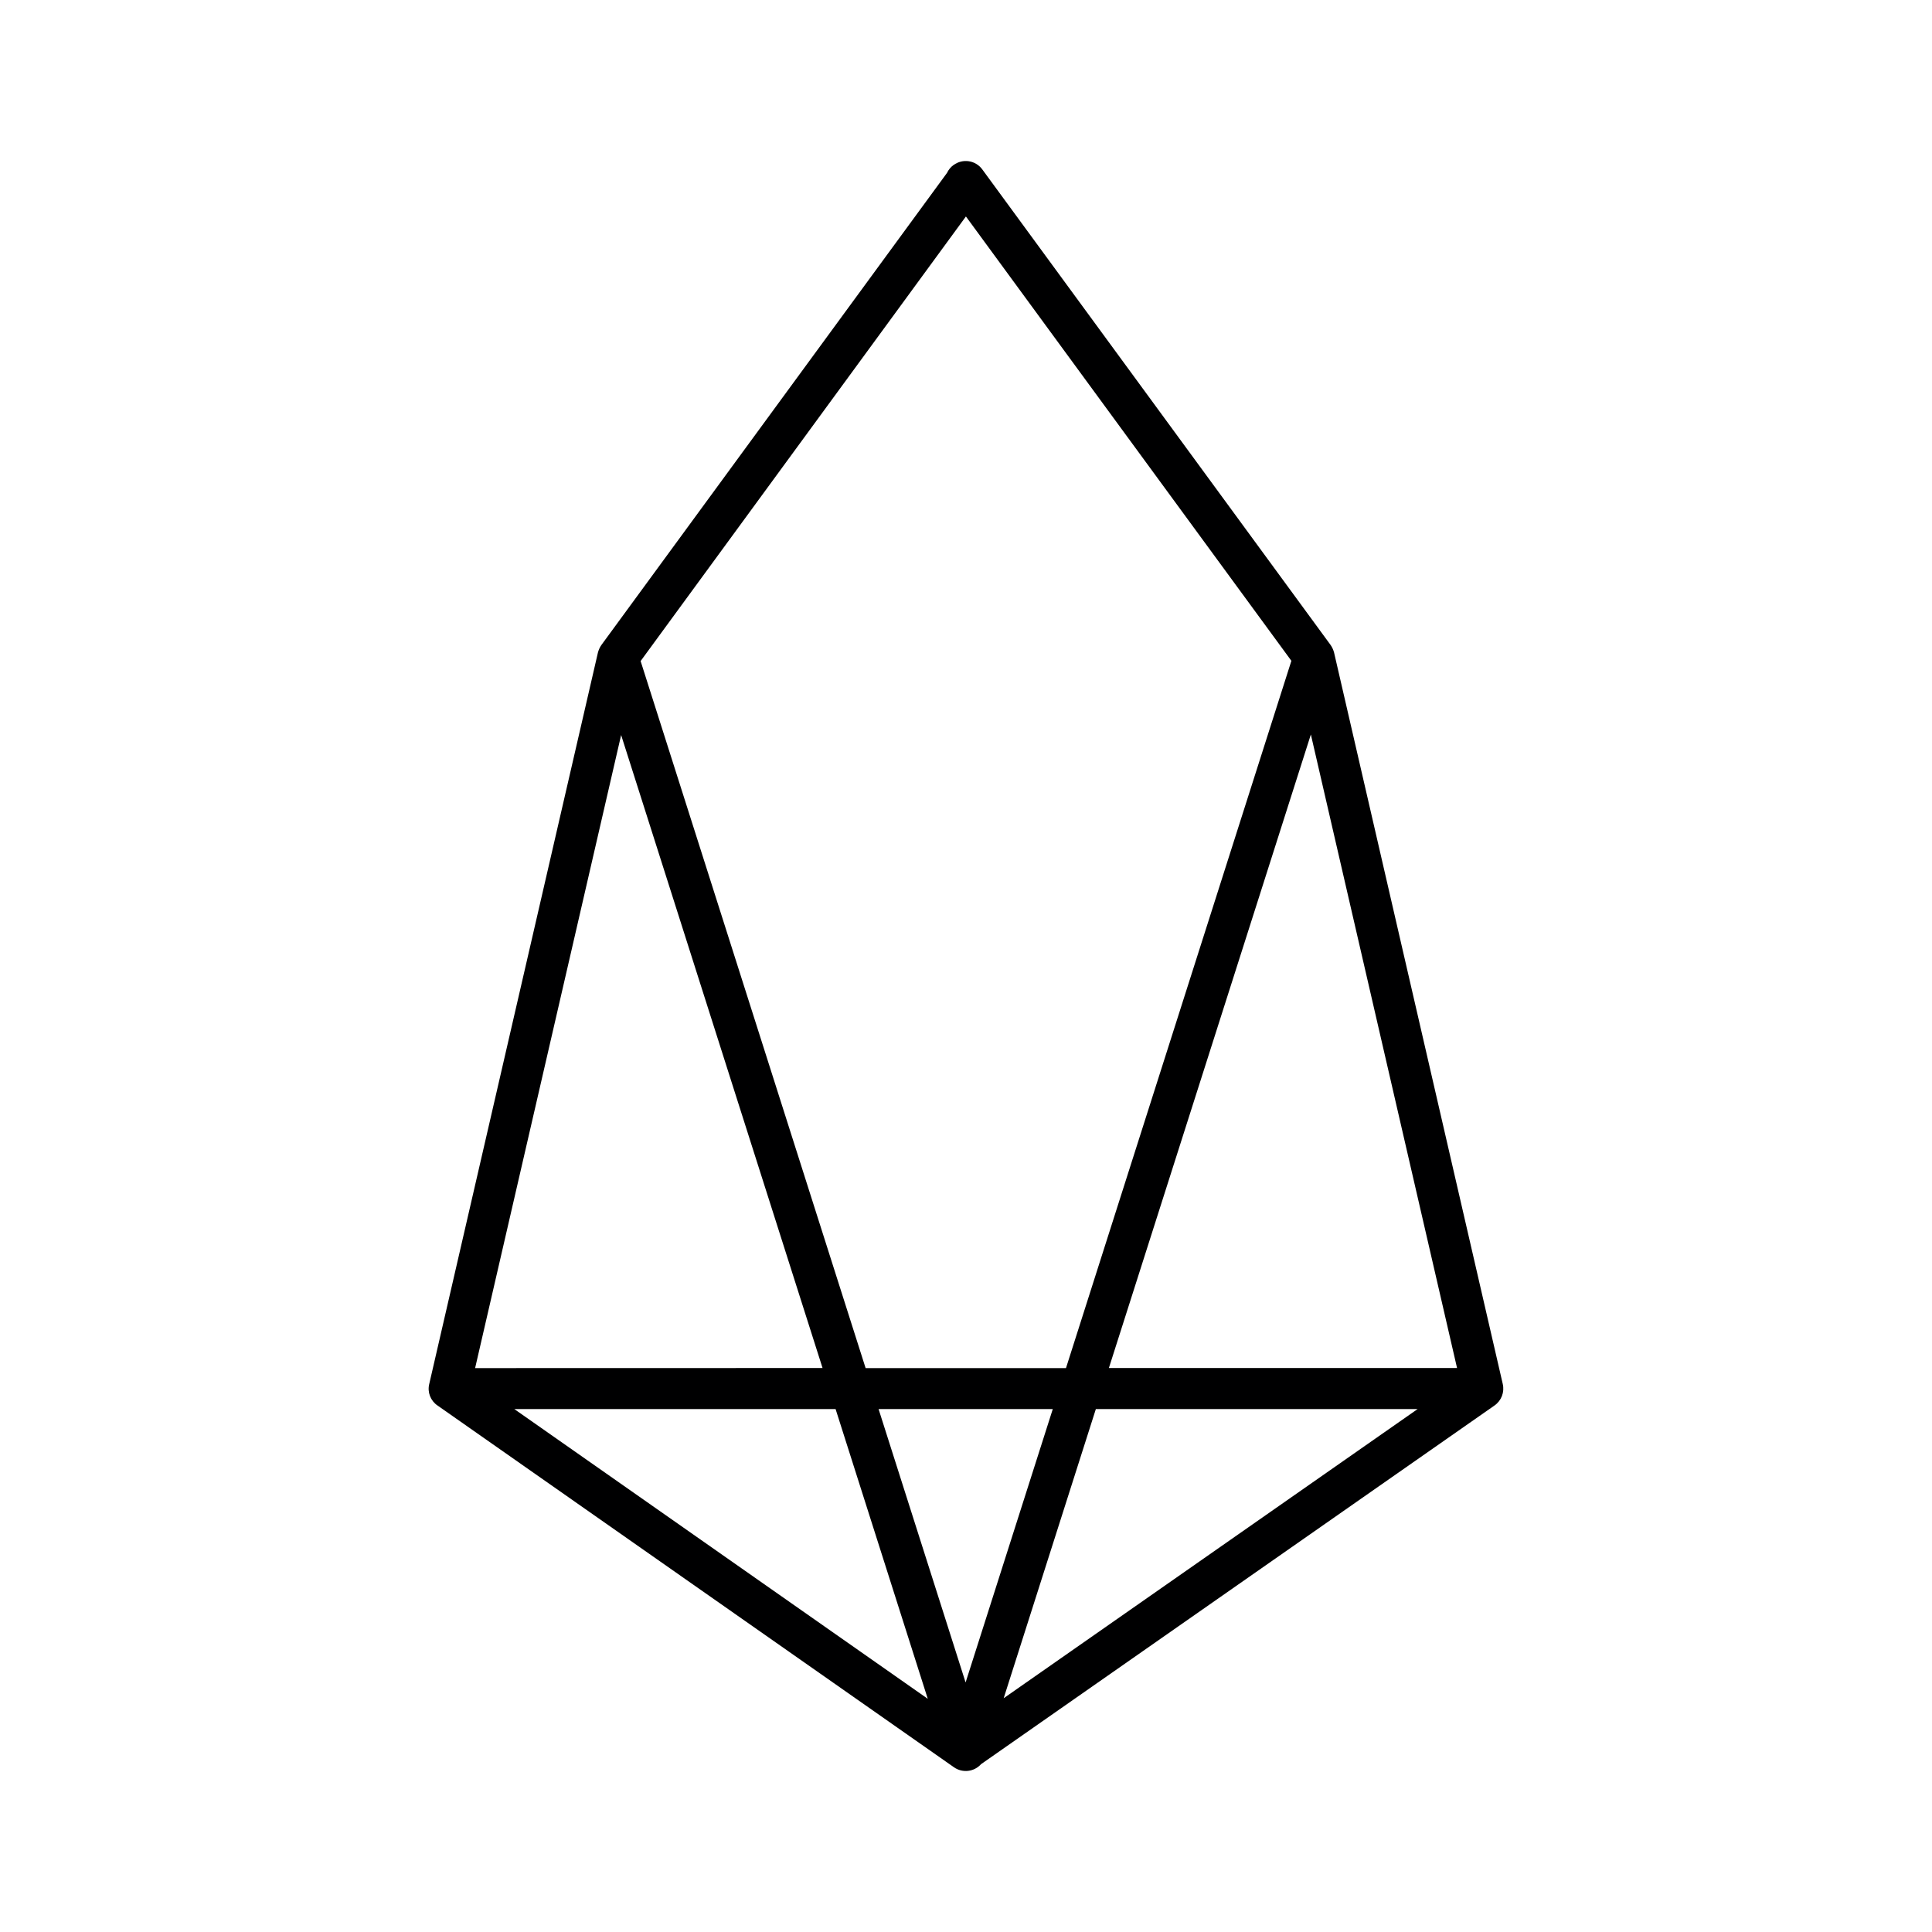
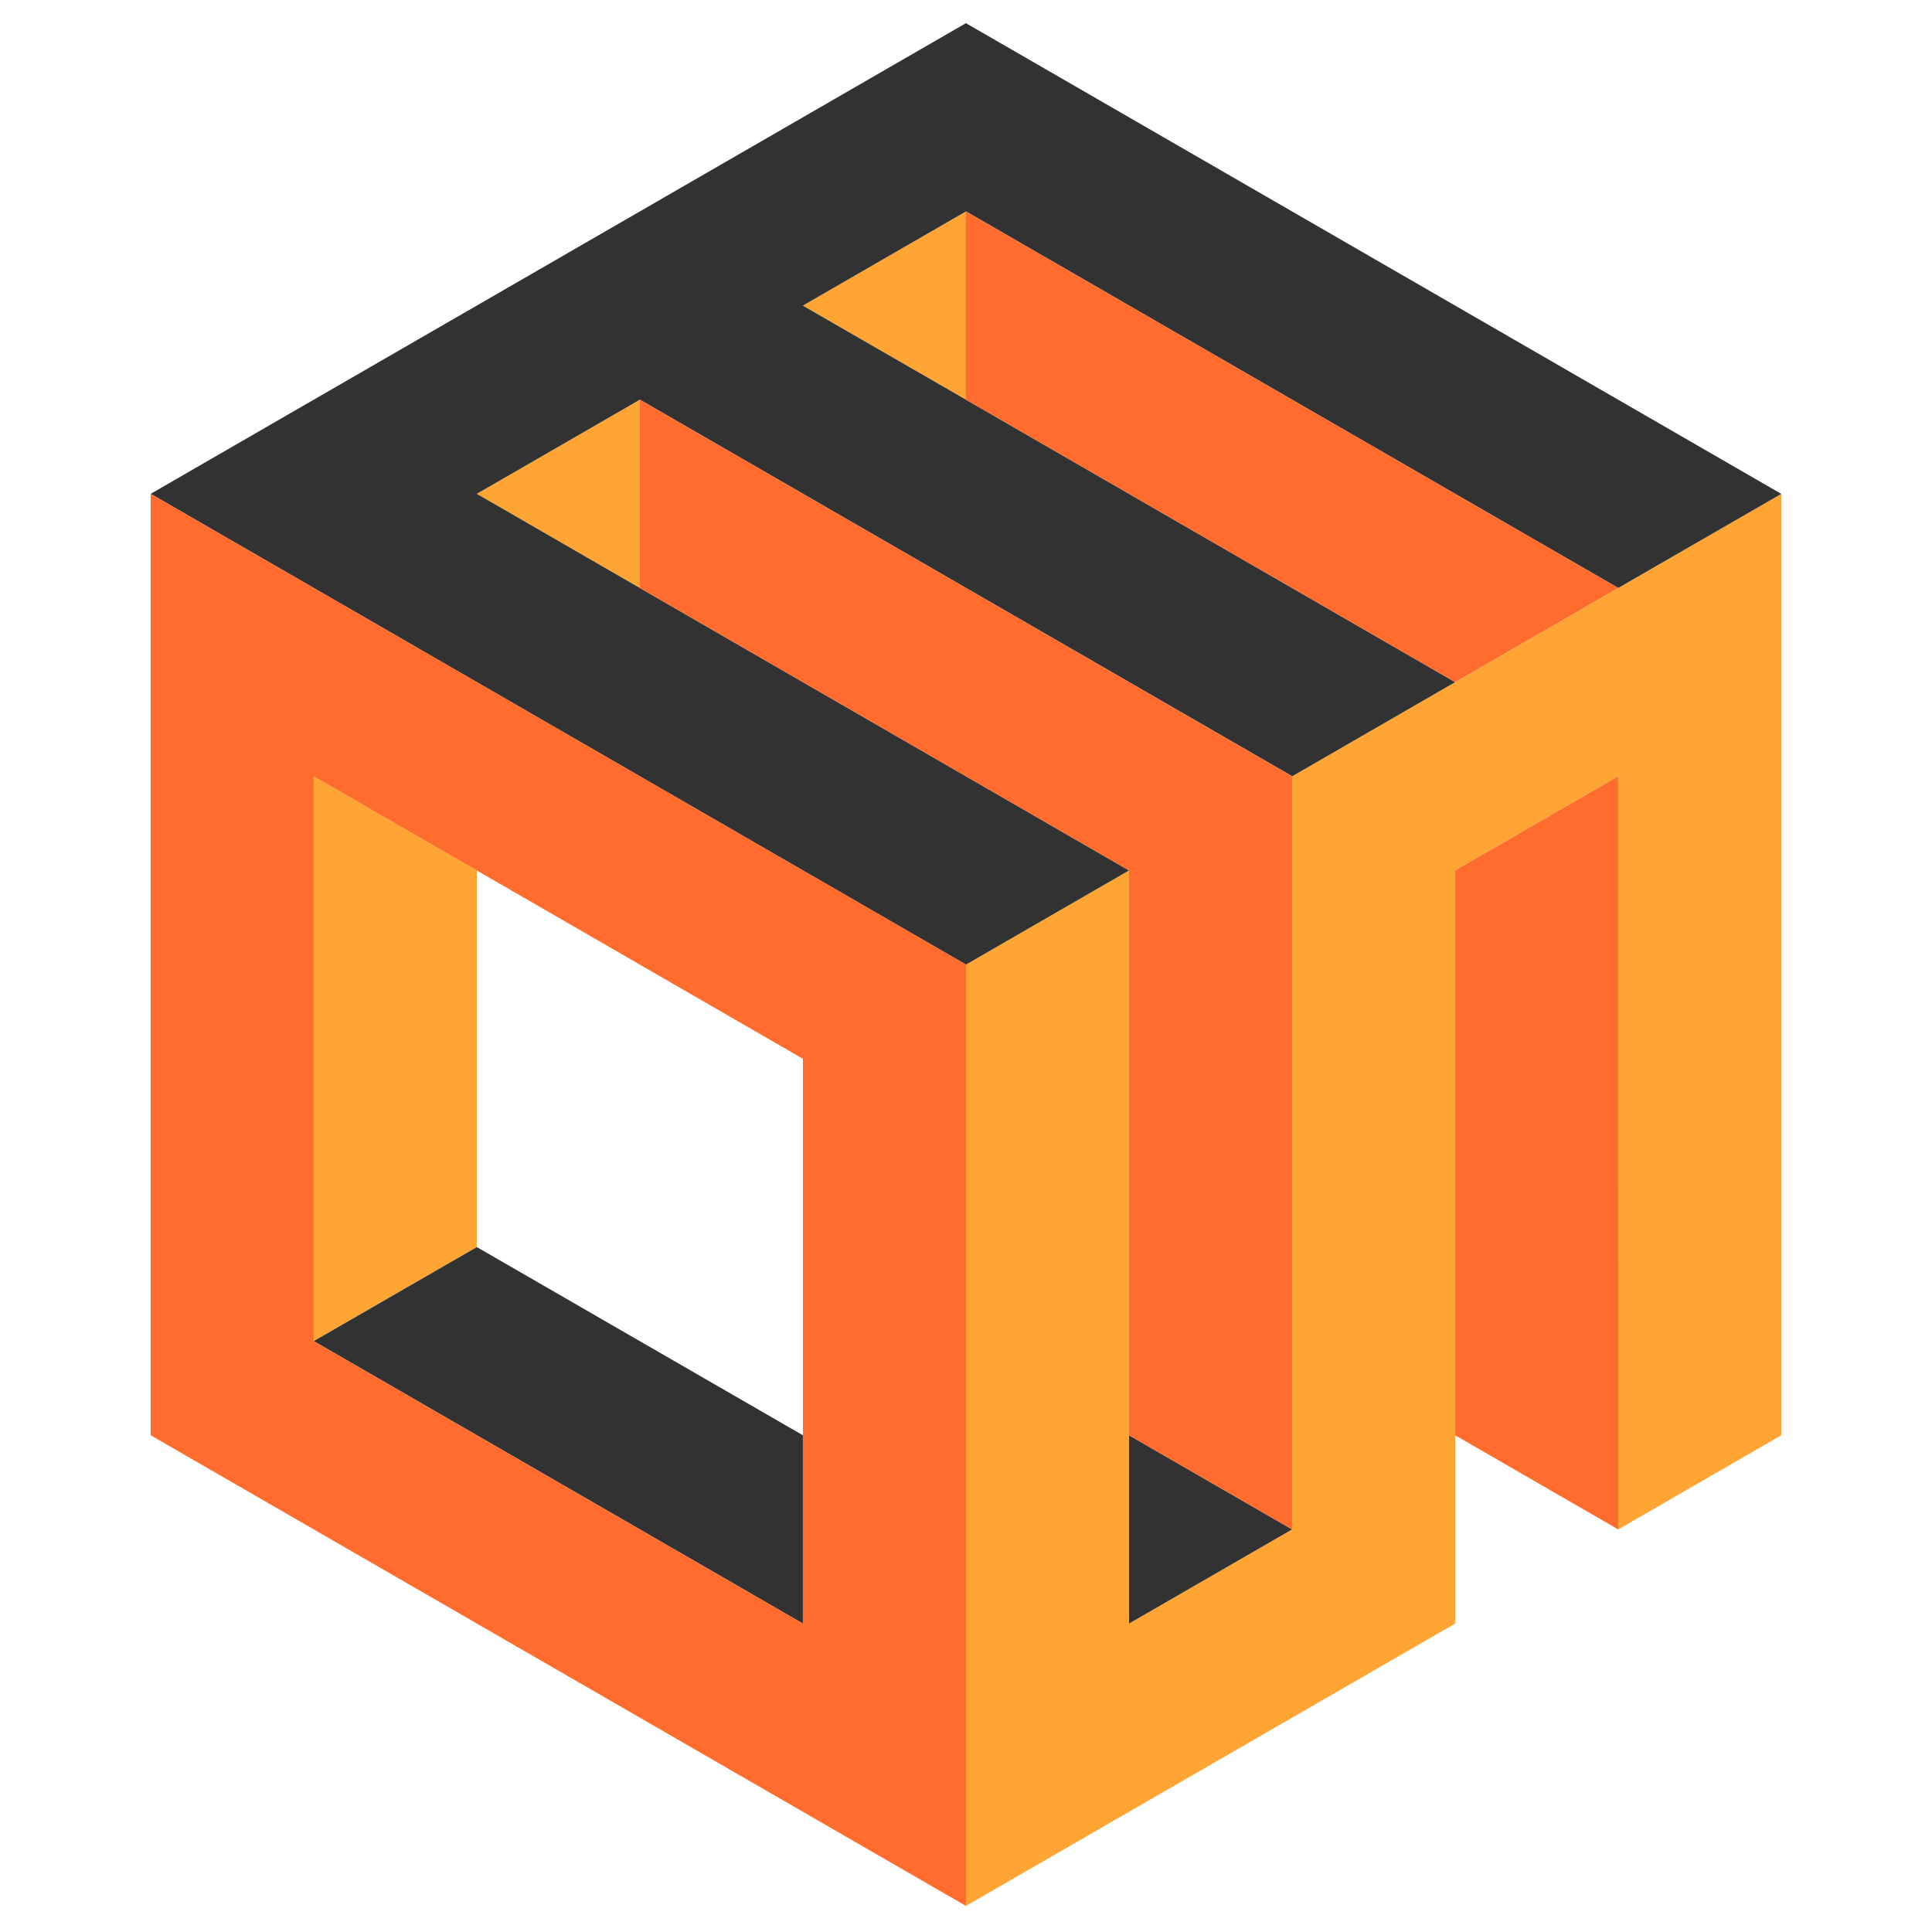
- <svg xmlns="http://www.w3.org/2000/svg" width="24" height="24" fill="none" viewBox="0 0 24 24">
-   <path fill="#000001" fill-rule="evenodd" d="M11.846 2.05a.254.254 0 0 1 .356.054l4.327 5.908a.3.3 0 0 1 .043.093l2.096 9.088a.255.255 0 0 1-.102.266l-6.379 4.456a.255.255 0 0 1-.336.039l-6.417-4.495a.25.25 0 0 1-.102-.266l2.096-9.088a.3.3 0 0 1 .043-.093l4.293-5.864a.26.26 0 0 1 .082-.099m.153.64L7.958 8.212l2.795 8.783h2.489l2.8-8.786zm4.285 6.435-2.509 7.87H18.1zm1.326 8.38h-3.997l-1.145 3.592zM11.995 20.9l1.083-3.396h-2.164zm-1.777-3.906L7.716 9.131l-1.814 7.864zm-3.829.51h3.991l1.145 3.599z" clip-rule="evenodd" />
+ <svg xmlns="http://www.w3.org/2000/svg" width="500" height="500" viewBox="0 0 500 500" fill="none">
+   <path d="M123.403 225.273V322.743L81.201 347.077V200.906L123.403 225.273Z" fill="#FFA534" />
+   <path d="M461 127.82V371.445L418.798 395.812L418.782 200.906L376.597 225.257V420.18L249.992 493.249V249.641L292.194 225.273V420.18L334.395 395.812V200.906L461 127.82Z" fill="#FFA534" />
+   <path d="M165.605 103.437L123.404 127.804L165.605 152.171V103.437Z" fill="#FFA534" />
+   <path d="M249.991 54.718L207.79 79.086L249.991 103.437V54.718Z" fill="#FFA534" />
+   <path d="M461 127.82L418.798 152.171L249.992 54.718L207.79 79.086V79.102L249.992 103.437L376.596 176.539L334.411 200.906H334.395V200.89L165.605 103.437L123.403 127.804L292.193 225.273L249.992 249.641L39 127.804L249.975 6H249.992L461 127.82Z" fill="#323232" />
+   <path d="M207.789 371.445V420.18L81.201 347.078L123.403 322.743L207.789 371.445Z" fill="#323232" />
+   <path d="M292.193 420.18L334.395 395.812L292.193 371.445V420.18Z" fill="#323232" />
+   <path d="M39 127.804V371.445L249.991 493.249V249.608L39 127.804ZM207.79 420.179L81.185 347.077V200.906L207.79 274.008V420.179Z" fill="#FF6C2D" />
+   <path d="M418.797 395.812L376.596 371.445V225.257L418.781 200.906L418.797 395.812Z" fill="#FF6C2D" />
+   <path d="M418.798 152.171L376.597 176.539L249.992 103.437V54.718L418.798 152.171Z" fill="#FF6C2D" />
+   <path d="M165.605 103.437V152.171L292.193 225.274V371.445L334.395 395.812V200.906L165.605 103.437Z" fill="#FF6C2D" />
</svg>
